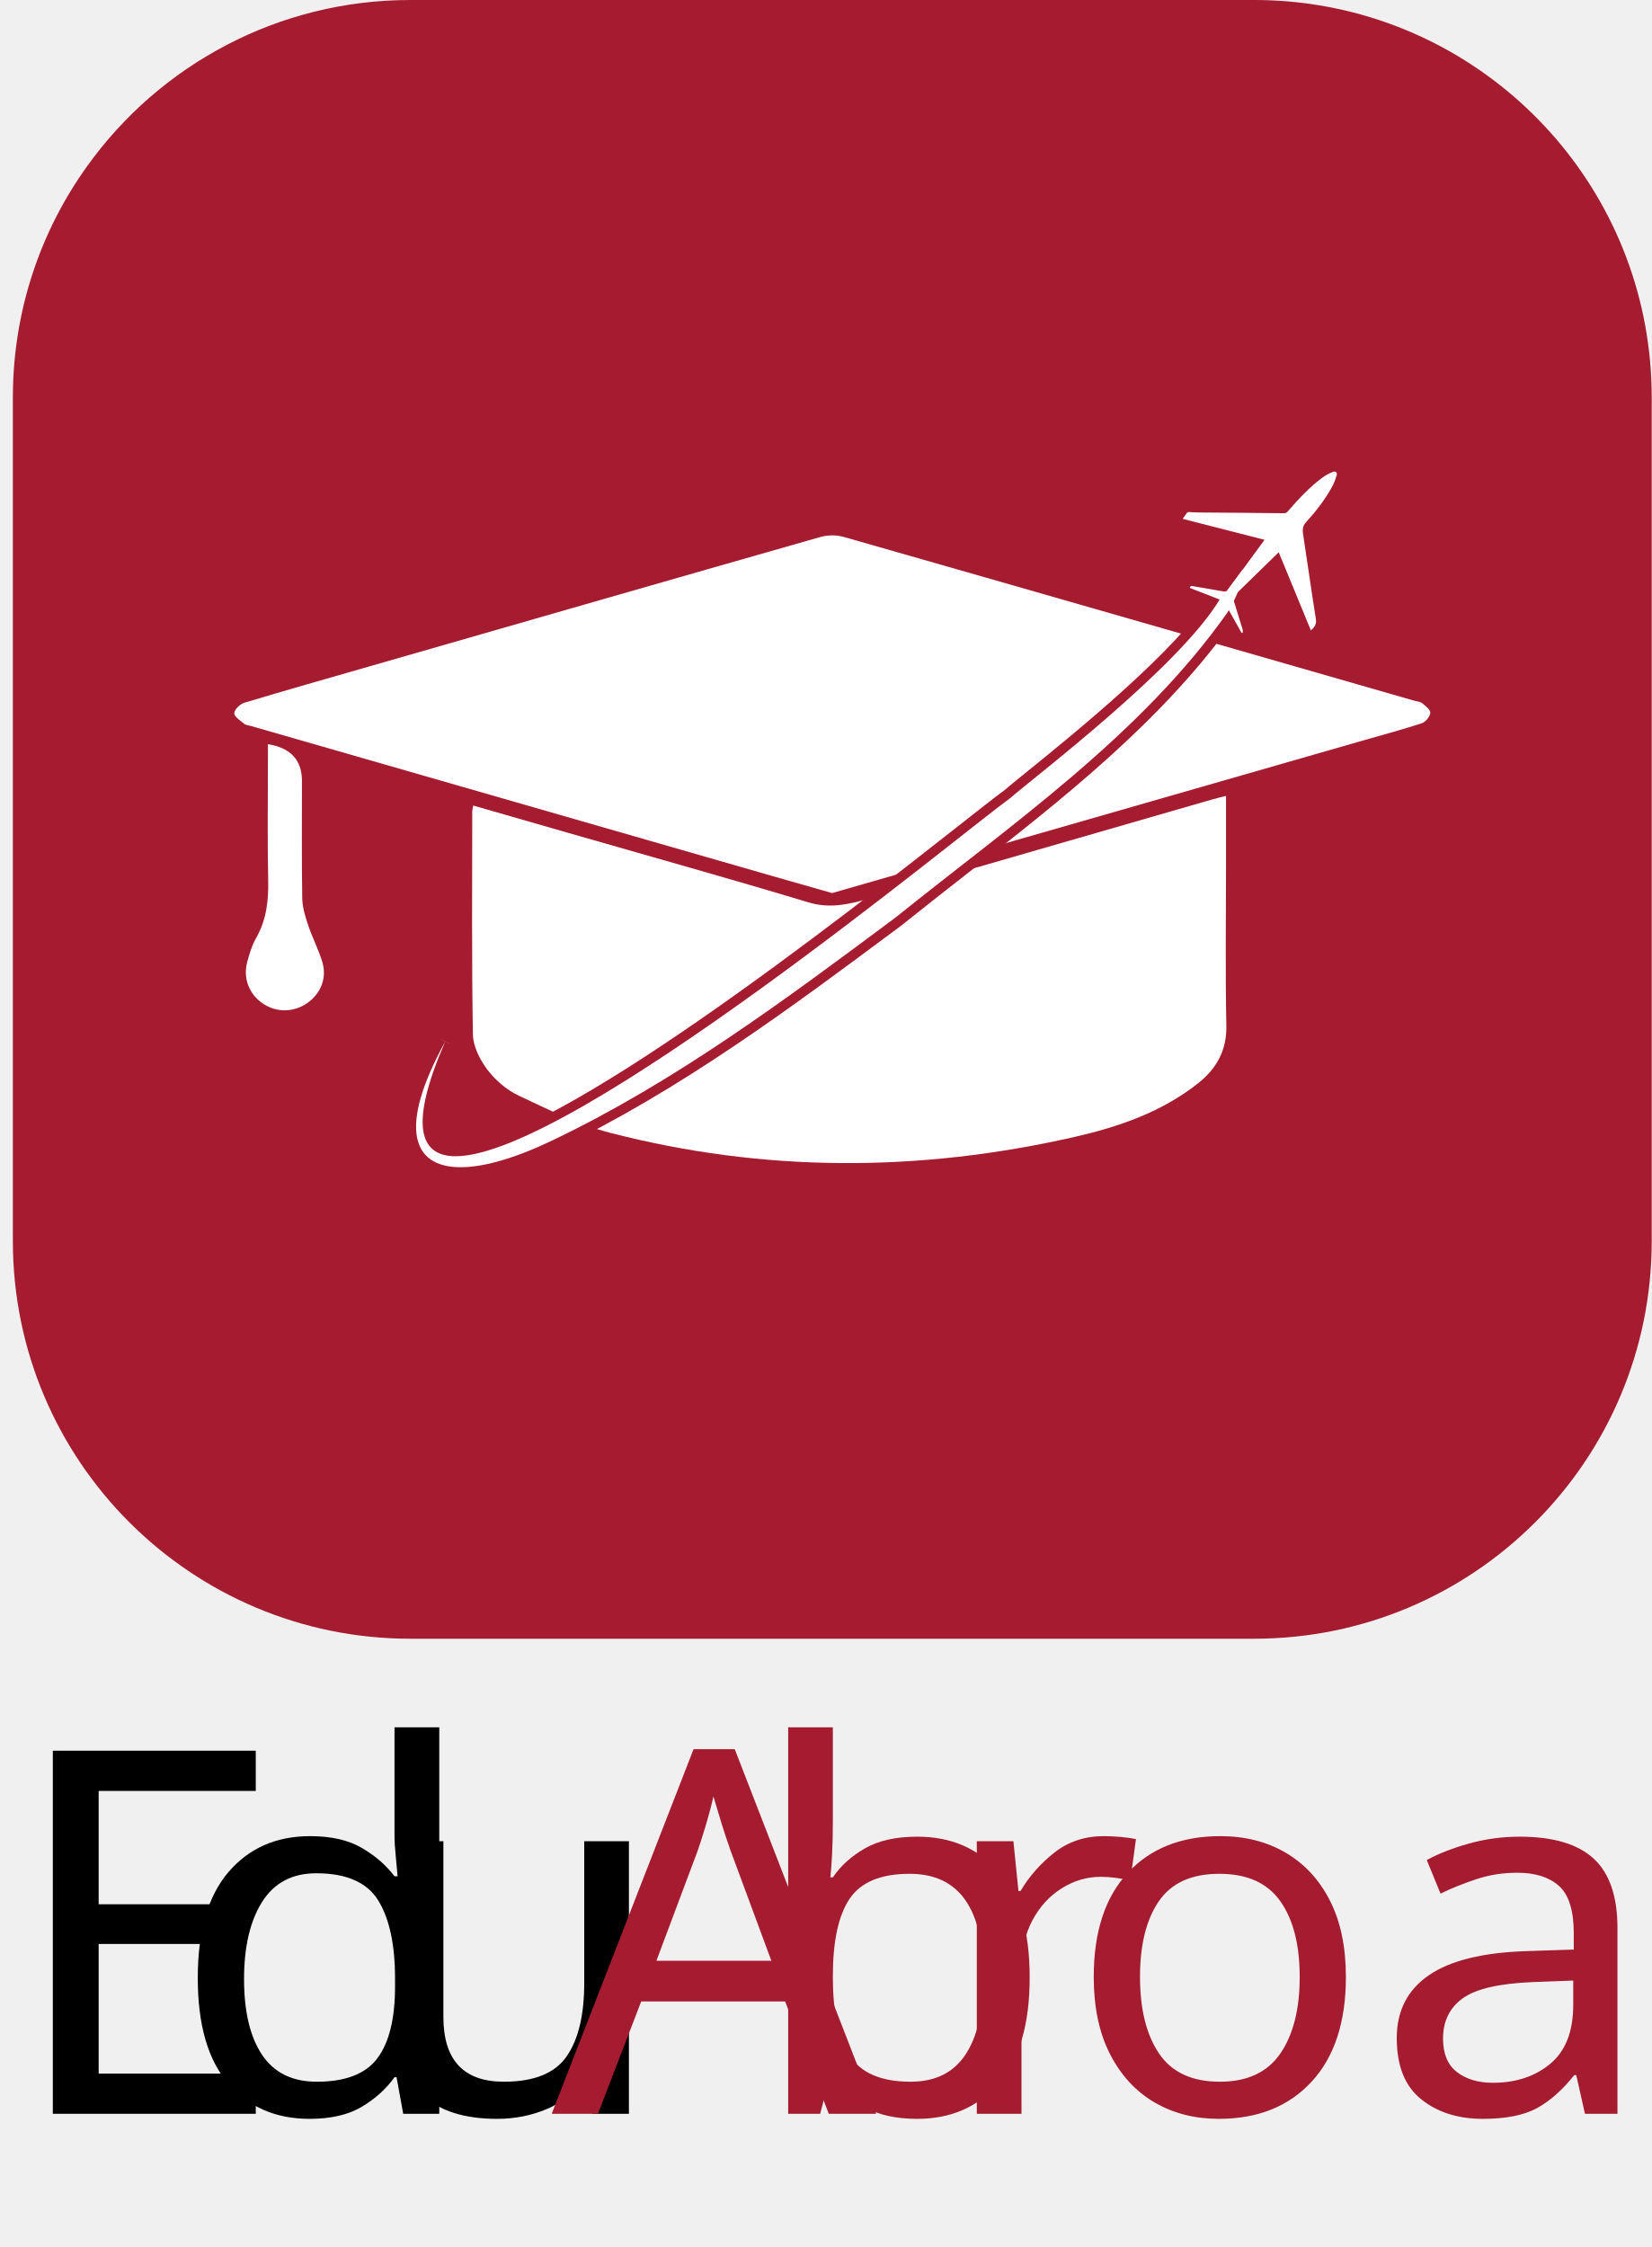
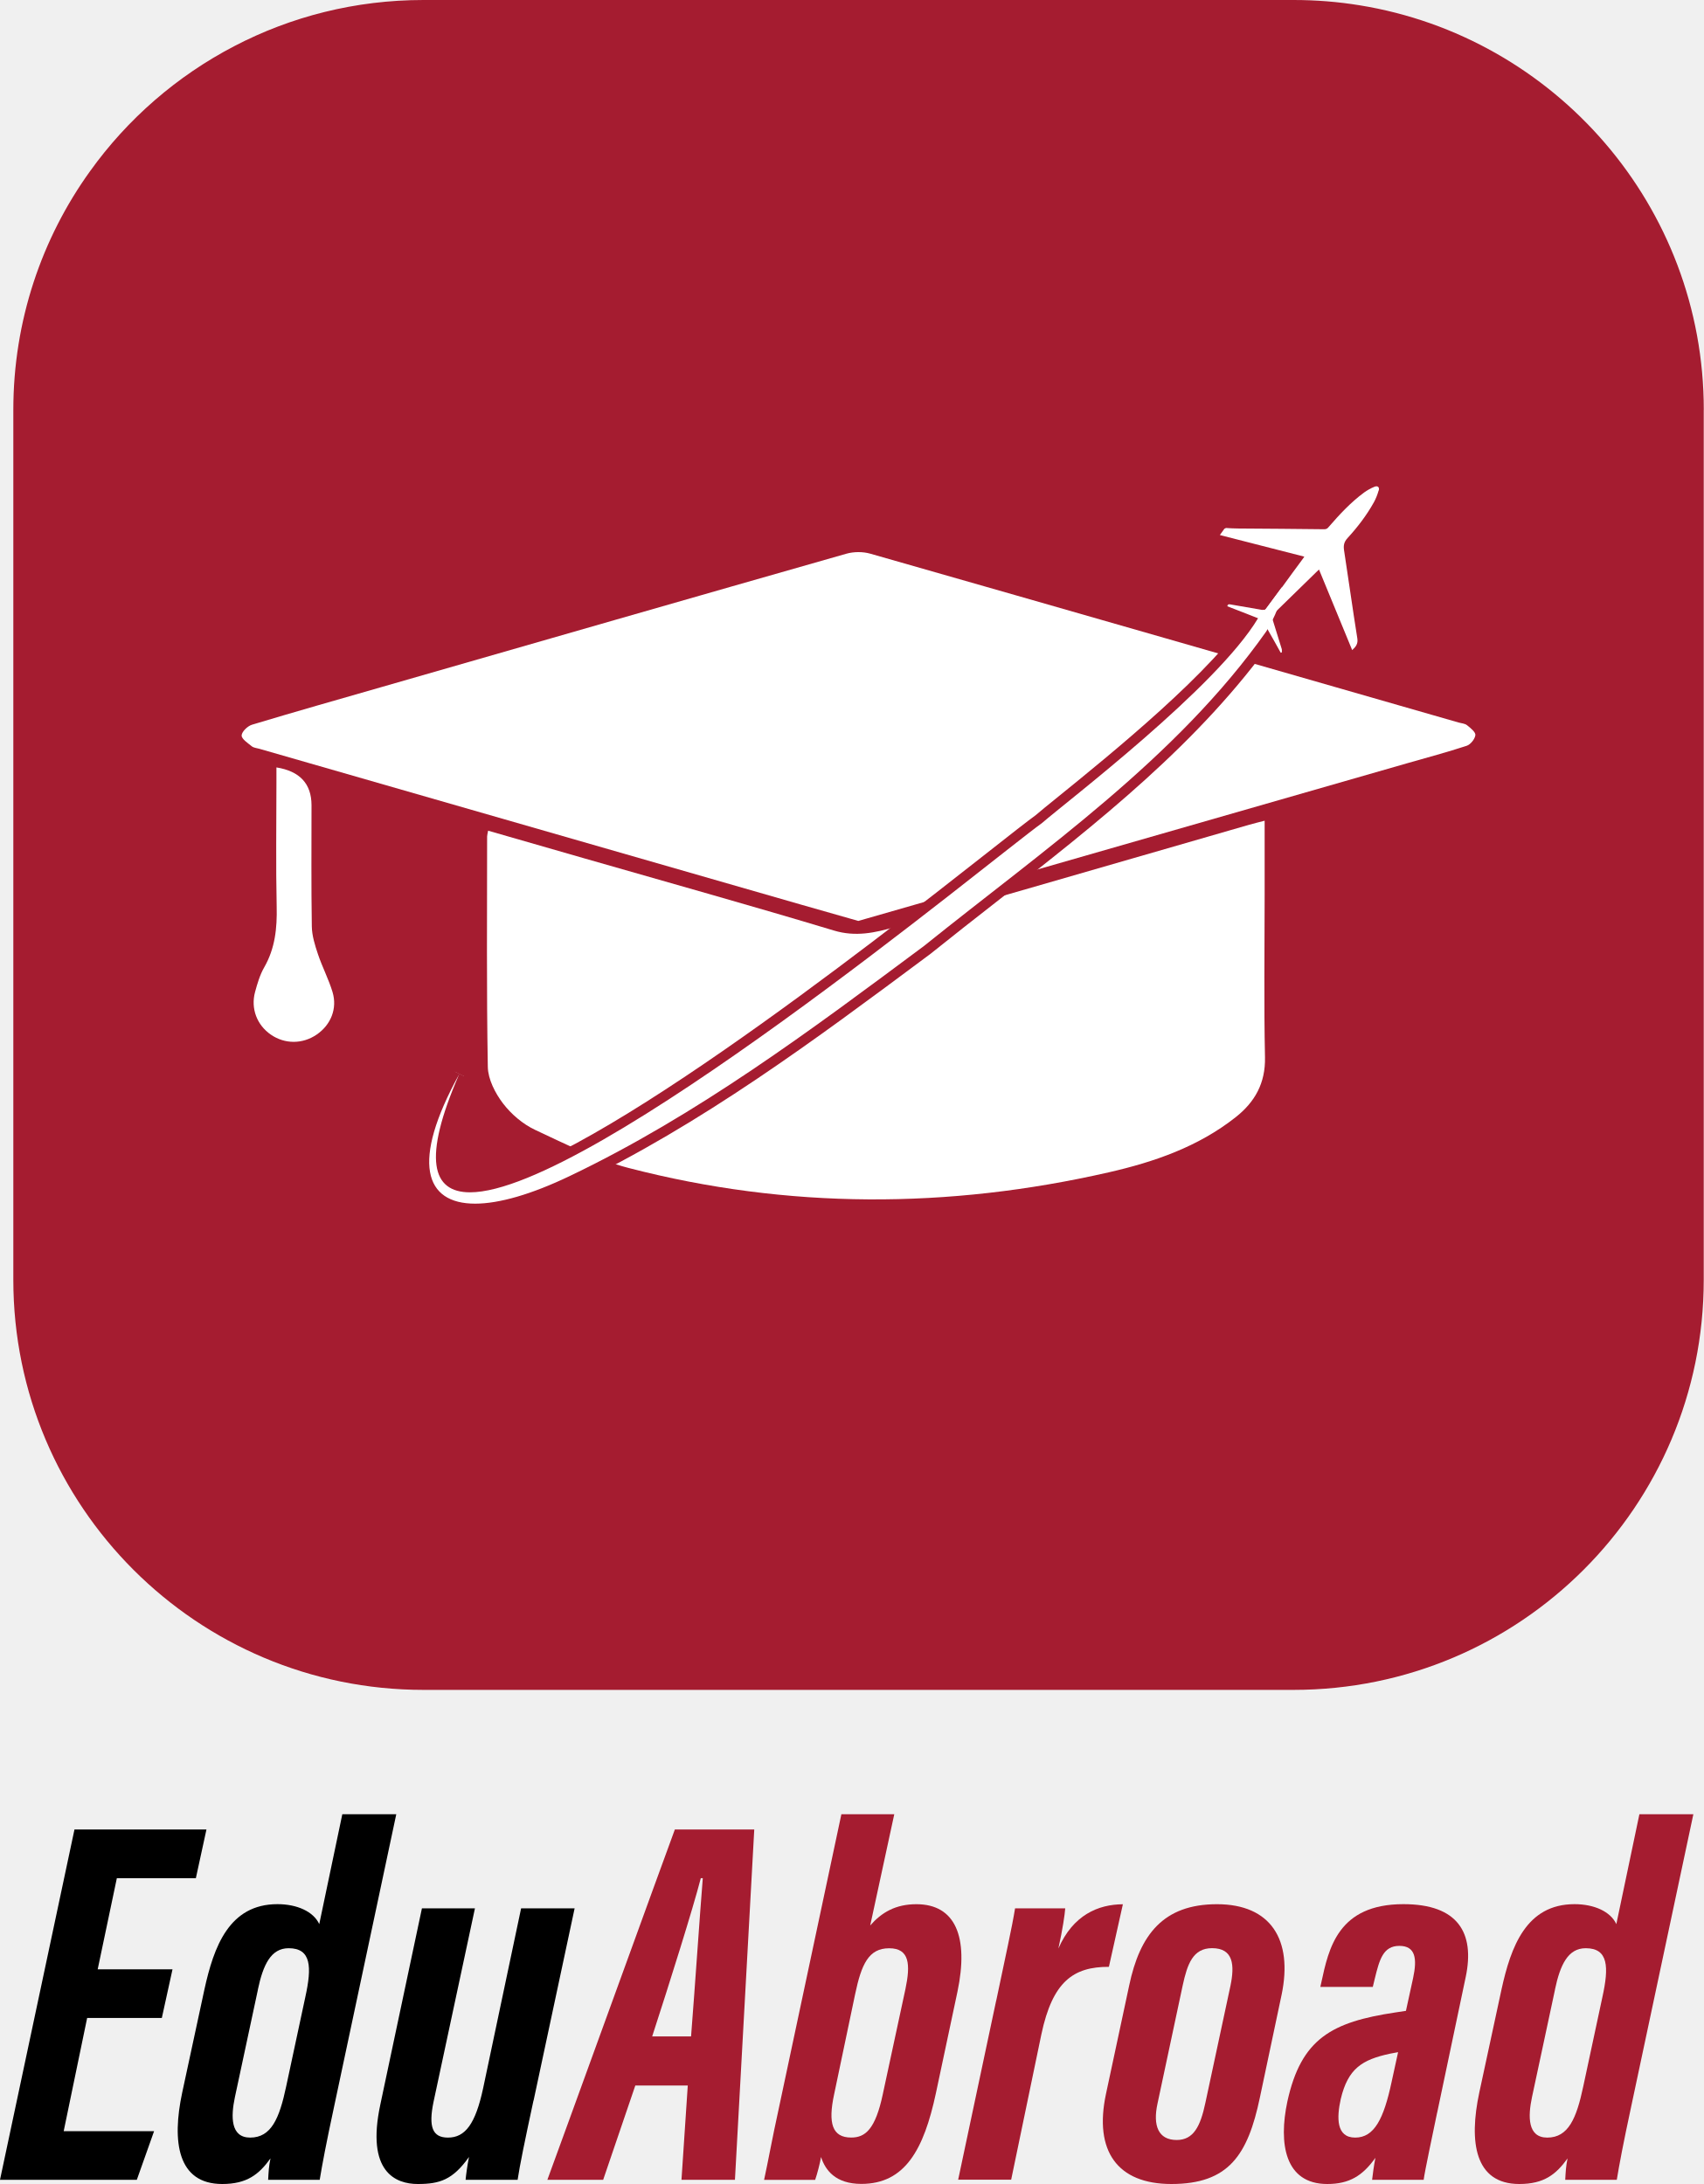
- <svg xmlns="http://www.w3.org/2000/svg" id="Layer_2" viewBox="0 0 341.33 464.35">
+ <svg xmlns="http://www.w3.org/2000/svg" id="Layer_2" viewBox="0 0 341.33 437.67">
  <defs>
-     <style>.cls-1{fill:#fff;}.cls-2,.cls-3,.cls-4{fill:#a51c30;}.cls-5{letter-spacing:0em;}.cls-6{letter-spacing:0em;}.cls-7{font-family:AcuminConcept-ExtraCondensedBoldItalic, 'Acumin Variable Concept';font-size:105.08px;font-variation-settings:'wght' 700, 'wdth' 50, 'slnt' 12;}.cls-3{letter-spacing:0em;}.cls-8{letter-spacing:0em;}.cls-4{letter-spacing:0em;}</style>
+     <style>.cls-1{fill:#fff;}.cls-2{fill:#a51c30;}</style>
  </defs>
  <g id="Layer_1-2">
    <g>
-       <text class="cls-7" transform="translate(.73 436.82)">
-         <tspan class="cls-5" x="0" y="0">E</tspan>
-         <tspan class="cls-6" x="34.36" y="0">d</tspan>
-         <tspan class="cls-8" x="73.24" y="0">u</tspan>
-         <tspan class="cls-3" x="113.28" y="0">A</tspan>
-         <tspan class="cls-2" x="153.21" y="0">b</tspan>
-         <tspan class="cls-4" x="192.19" y="0">r</tspan>
-         <tspan class="cls-2" x="219.51" y="0">oad</tspan>
-       </text>
-       <path class="cls-2" d="M341.33,82.15v174.33c0,45.38-36.79,82.17-82.17,82.17H84.83c-45.38,0-82.17-36.78-82.17-82.17V82.15c0-17.85,5.69-34.38,15.37-47.84,7.5-10.47,17.41-19.09,28.91-25.07C58.27,3.33,71.17,0,84.83,0h174.33c4.5,0,8.91,.36,13.22,1.06,39.09,6.32,68.95,40.22,68.95,81.09Z" />
+       <g>
+         <path d="M32.43,404.39h-14.97l-4.7,22.69H30.87l-3.46,9.75H0l14.92-70.2h26.44l-2.12,9.75h-15.83l-3.84,18.27h14.99l-2.14,9.75Z" />
+         <path d="M79.39,363.57l-12.37,58.18c-1.78,8.29-2.45,11.94-2.97,15.08h-10.33c.09-1.56,.13-2.7,.47-4.29-2.32,3.22-4.73,5.13-9.67,5.13-8.95,0-10.12-8.46-8.02-18.31l4.45-20.66c1.88-8.58,4.95-17.11,14.64-17.11,3.9,0,7.21,1.47,8.37,4l4.62-22.02h10.8Zm-27.72,35.16l-4.61,21.54c-.82,3.87-.9,8.1,3.06,8.1,4.22,0,5.85-3.82,7.21-10.24l3.84-17.93c1.32-5.99,1.22-9.78-3.34-9.78-3.56,0-5.12,3.32-6.17,8.3Z" />
+         <path d="M106.88,420.94c-1.72,8-2.77,13.09-3.18,15.89h-10.42c.1-1.12,.35-2.91,.68-4.58-3.25,4.58-5.86,5.42-10.26,5.42s-10.41-2.36-7.5-15.94l8.33-39.3h10.62l-8.3,38.8c-1.03,5-.22,7.14,2.9,7.14,3.44,0,5.5-2.71,7.04-9.88l7.61-36.06h10.72l-8.22,38.51Z" />
+         <path class="cls-2" d="M127.28,417.93l-6.44,18.9h-11.18c1.01-2.67,24.41-67.22,25.54-70.2h15.91l-3.87,70.2h-10.71l1.26-18.9h-10.51Zm11.17-9.84c.84-10.71,1.72-23.95,2.35-31.71h-.4c-1.61,6.23-6.19,20.79-9.74,31.71h7.78Z" />
+         <path class="cls-2" d="M168.54,363.57h10.62l-4.82,22.29c2.27-2.6,5.07-4.26,9.25-4.26,7.82,0,10.53,6.54,8.23,17.53l-4.32,20.34c-2.41,11.27-6.17,18.18-14.94,18.18-5.18,0-7.23-2.77-8.07-5.39-.22,1.29-.75,3.33-1.18,4.58h-10.23c.8-3.66,1.67-8.52,2.88-14.01l12.6-59.24Zm8.34,56.02l4.52-21c1.02-4.88,.85-8.16-3.26-8.16s-5.56,3.18-6.83,9.24l-4.21,20.08c-1.23,5.75-.38,8.61,3.43,8.61,2.82,0,4.85-1.63,6.35-8.76Z" />
+         <path class="cls-2" d="M199.6,400.86c1.88-9.03,3.13-14.51,3.76-18.43h10.05c-.1,1.29-.49,4.07-1.37,8.05,2.94-6.72,7.97-8.84,12.92-8.87l-2.8,12.54c-7.13-.02-11.29,2.95-13.53,13.53l-6.05,29.13h-10.62l7.63-35.96Z" />
+         <path class="cls-2" d="M256.76,399.74l-4.35,20.59c-2.42,11.57-6.28,17.34-17.74,17.34-10.81,0-15.53-6.61-13.1-18.03l4.65-21.74c2.14-10.19,6.83-16.3,17.59-16.3s15.25,7.08,12.95,18.15Zm-19.82-1.85l-5.04,23.65c-.97,4.44,.16,7.31,3.84,7.31,3.38,0,4.75-2.74,5.74-7.41l5.03-23.48c.86-4.13,.62-7.55-3.68-7.55-3.84,0-4.96,3.19-5.89,7.48Z" />
+         <path class="cls-2" d="M287.91,423.4c-.88,4.32-2.46,11.63-2.69,13.43h-10.33c.12-1.03,.34-2.75,.66-4.41-2.55,3.59-5.21,5.25-9.64,5.25-8.53,0-9.78-8.14-8-16.51,2.76-12.65,8.92-15.96,21.66-17.87,.72-.1,1.37-.21,2.1-.32l1.44-6.6c.82-3.83,.5-6.42-2.76-6.42s-3.99,2.77-4.92,6.56l-.4,1.66h-10.51l.2-.9c1.47-6.78,3.31-15.68,16.45-15.68,10.91,0,14.33,5.73,12.48,14.57l-5.73,27.24Zm-7.81-12.15c-.55,.1-1.1,.21-1.65,.31-5.6,1.21-8.4,3-9.84,9.08-.82,3.69-.94,7.73,2.89,7.73s5.72-3.75,7.3-11.17l1.3-5.96Z" />
+         <path class="cls-2" d="M339.25,363.57l-12.37,58.18c-1.78,8.29-2.45,11.94-2.97,15.08h-10.33c.09-1.56,.13-2.7,.47-4.29-2.32,3.22-4.73,5.13-9.67,5.13-8.95,0-10.12-8.46-8.02-18.31l4.45-20.66c1.88-8.58,4.95-17.11,14.64-17.11,3.9,0,7.21,1.47,8.37,4l4.62-22.02h10.8Zm-27.72,35.16l-4.61,21.54c-.82,3.87-.9,8.1,3.06,8.1,4.22,0,5.85-3.82,7.21-10.24l3.84-17.93c1.32-5.99,1.22-9.78-3.34-9.78-3.56,0-5.12,3.32-6.17,8.3Z" />
+       </g>
+       <path class="cls-2" d="M341.33,82.15v174.33c0,45.38-36.79,82.17-82.17,82.17H84.84c-45.38,0-82.17-36.78-82.17-82.17V82.15c0-17.85,5.69-34.38,15.37-47.84,7.5-10.47,17.41-19.09,28.91-25.07C58.27,3.33,71.17,0,84.84,0h174.33c4.5,0,8.91,.36,13.22,1.06,39.09,6.32,68.95,40.22,68.95,81.09Z" />
      <g>
        <g>
          <path class="cls-1" d="M171.94,184.55c-3.85-1.1-7.73-2.2-11.61-3.31-36.13-10.39-72.26-20.79-108.39-31.19-.51-.15-1.11-.18-1.49-.49-.8-.65-2.06-1.47-2.04-2.18,.03-.76,1.2-1.89,2.08-2.15,8.66-2.61,17.37-5.08,26.07-7.58,30.99-8.91,61.97-17.84,92.98-26.68,1.5-.43,3.33-.44,4.83-.01,39.29,11.22,78.55,22.53,117.81,33.82,.59,.17,1.3,.2,1.74,.56,.69,.55,1.73,1.38,1.66,1.98-.1,.8-.98,1.89-1.76,2.14-3.92,1.29-7.92,2.35-11.89,3.49-36.05,10.36-72.1,20.72-108.15,31.08-.59,.17-1.17,.34-1.85,.53Z" />
          <path class="cls-1" d="M97.8,166.47c6.62,1.91,13.02,3.75,19.42,5.59,16.62,4.78,33.27,9.42,49.82,14.41,4.4,1.33,8.3,.45,12.36-.73,23.63-6.83,47.26-13.65,70.9-20.47,.92-.26,1.85-.49,3.06-.8,0,5.12,0,10.03,0,14.93,0,10.82-.16,21.65,.07,32.47,.11,5.19-2.01,8.96-5.88,12.02-7.5,5.93-16.34,8.97-25.45,11.05-32.1,7.33-64.23,7.4-96.16-.88-6.47-1.68-12.62-4.77-18.72-7.63-2.46-1.15-4.79-3.14-6.45-5.31-1.56-2.05-2.99-4.83-3.04-7.31-.27-15.39-.14-30.79-.14-46.19,0-.26,.09-.51,.2-1.15Z" />
-           <path class="cls-1" d="M55.37,153.79q7.02,1.12,7.03,7.57c0,8.1-.07,16.19,.06,24.29,.03,1.86,.62,3.75,1.22,5.54,.86,2.58,2.15,5.02,2.93,7.61,1,3.33-.35,6.59-3.18,8.53-2.82,1.93-6.37,1.94-9.16,.02-2.79-1.91-4.08-5.22-3.18-8.56,.46-1.69,.97-3.43,1.83-4.93,2.19-3.82,2.6-7.86,2.5-12.17-.18-8.27-.05-16.54-.05-24.82,0-.95,0-1.9,0-3.08Z" />
+           <path class="cls-1" d="M55.38,153.79q7.02,1.12,7.03,7.57c0,8.1-.07,16.19,.06,24.29,.03,1.86,.62,3.75,1.22,5.54,.86,2.58,2.15,5.02,2.93,7.61,1,3.33-.35,6.59-3.18,8.53-2.82,1.93-6.37,1.94-9.16,.02-2.79-1.91-4.08-5.22-3.18-8.56,.46-1.69,.97-3.43,1.83-4.93,2.19-3.82,2.6-7.86,2.5-12.17-.18-8.27-.05-16.54-.05-24.82,0-.95,0-1.9,0-3.08Z" />
        </g>
        <g>
          <path class="cls-1" d="M95.19,242.24c-4.26,0-7.35-1.43-8.95-4.14-2.74-4.63-1.1-12.47,4.88-23.32l1.83,.9c-5.57,12.77-5.04,18.03-3.63,20.2,.91,1.38,2.49,2.05,4.85,2.05,19.97,0,81.32-48.23,104.41-66.38,4.64-3.64,7.99-6.28,9.58-7.42,.81-.71,2.42-2.01,4.51-3.7,10.3-8.34,31.73-25.69,38.52-37.06,.36-.57,.63-1.07,.86-1.57l.33-.72,.6,.11,4.8-6.5,.06,2.99c.03,1.47-.33,3.12-1.08,5.05-.23,.6-.53,1.25-.87,1.94-.31,.62-.67,1.29-1.08,1.97l-.22,.4c-14.86,21.07-35.56,37.24-55.57,52.88-4.45,3.48-8.89,6.95-13.24,10.45l-.76,.57c-22.16,16.51-45.08,33.58-70.48,45.7-7.67,3.67-14.35,5.61-19.34,5.61Z" />
          <path class="cls-2" d="M256.81,117.69c.02,1.3-.3,2.83-1.01,4.65-.22,.59-.52,1.21-.84,1.87-.3,.59-.64,1.23-1.03,1.9-.07,.12-.15,.27-.22,.39-18,25.51-44.59,43.76-68.58,63.06-22.58,16.82-45.46,33.93-71.04,46.14-7.59,3.63-14.08,5.51-18.9,5.51-10.12,0-12.92-8.26-3.19-25.95-7.45,17.09-5.42,23.68,2.16,23.68,24.15,0,104.69-66.88,114.58-73.99,5.2-4.51,35.01-27.18,43.31-41.07,.37-.59,.66-1.13,.91-1.67,.08,.01,.16,.02,.23,.02,.16,0,.3-.06,.44-.25,1.06-1.43,2.12-2.88,3.18-4.31m1.92-6.01l-3.56,4.8c-.54,.72-1.07,1.45-1.61,2.19-.35,.48-.7,.95-1.05,1.42l-.71-.11-.69,1.41c-.21,.46-.46,.92-.78,1.44-6.73,11.26-28.06,28.53-38.32,36.84-2.01,1.63-3.61,2.92-4.53,3.72-1.63,1.18-4.96,3.79-9.53,7.39-23.02,18.1-84.17,66.16-103.79,66.16-2.95,0-3.74-1.2-4-1.59-1.05-1.6-1.96-6.23,3.71-19.24l-3.65-1.8c-6.16,11.19-7.79,19.37-4.86,24.33,1.25,2.12,3.97,4.64,9.83,4.64,5.14,0,11.98-1.98,19.78-5.71,25.49-12.17,48.45-29.27,70.65-45.81l.73-.54c4.4-3.54,8.92-7.07,13.28-10.48,20.08-15.69,40.83-31.91,55.74-53.04l.04-.06,.04-.07c.05-.08,.1-.18,.15-.27l.07-.13c.39-.66,.77-1.34,1.11-2.03,.33-.69,.67-1.38,.92-2.07,.79-2.02,1.17-3.8,1.14-5.41l-.11-5.98h0Z" />
        </g>
        <path class="cls-1" d="M276.19,98.31c-.22,.81-.54,1.6-.94,2.34-1.45,2.61-3.28,5-5.29,7.19-.69,.76-.84,1.45-.69,2.44,.91,5.89,1.72,11.79,2.66,17.66,.17,1.08-.3,1.67-1.03,2.34-2.22-5.39-4.41-10.71-6.65-16.15-.2,.2-.34,.32-.49,.47-2.66,2.59-5.32,5.17-7.95,7.76-.27,.27-.54,.52-.81,.79-.12,.15-.22,.47-.17,.64,.05,.15,.1,.3,.15,.44,.59,1.95,1.21,3.87,1.8,5.81,.07,.22,.02,.47,.02,.71-.07,0-.15,.02-.22,.05-.86-1.58-1.75-3.13-2.63-4.68-.27-.47-.54-.96-.81-1.43-.3,.12-.57,.22-.99,.37,.1-.42,.15-.71,.22-1.03-.1-.05-.2-.07-.3-.12-2.04-.79-4.11-1.63-6.18-2.41,.07-.47,.35-.42,.64-.37,2.14,.37,4.28,.74,6.43,1.11h.02c.27,.05,.47,.05,.66-.22,1.06-1.43,2.12-2.88,3.18-4.31,1.4-1.95,2.83-3.87,4.24-5.79,.07-.1,.12-.2,.25-.37-5.66-1.45-11.28-2.88-16.92-4.33,.32-.44,.62-.86,.91-1.26,.1-.05,.2-.1,.32-.15,.81,.05,1.62,.1,2.44,.1,5.74,.05,11.47,.07,17.21,.15,.39,0,.64-.1,.89-.42,2.17-2.51,4.43-4.95,7.12-6.94,.62-.44,1.31-.84,2.02-1.13,.69-.32,1.13,.05,.91,.76Z" />
      </g>
    </g>
  </g>
</svg>
